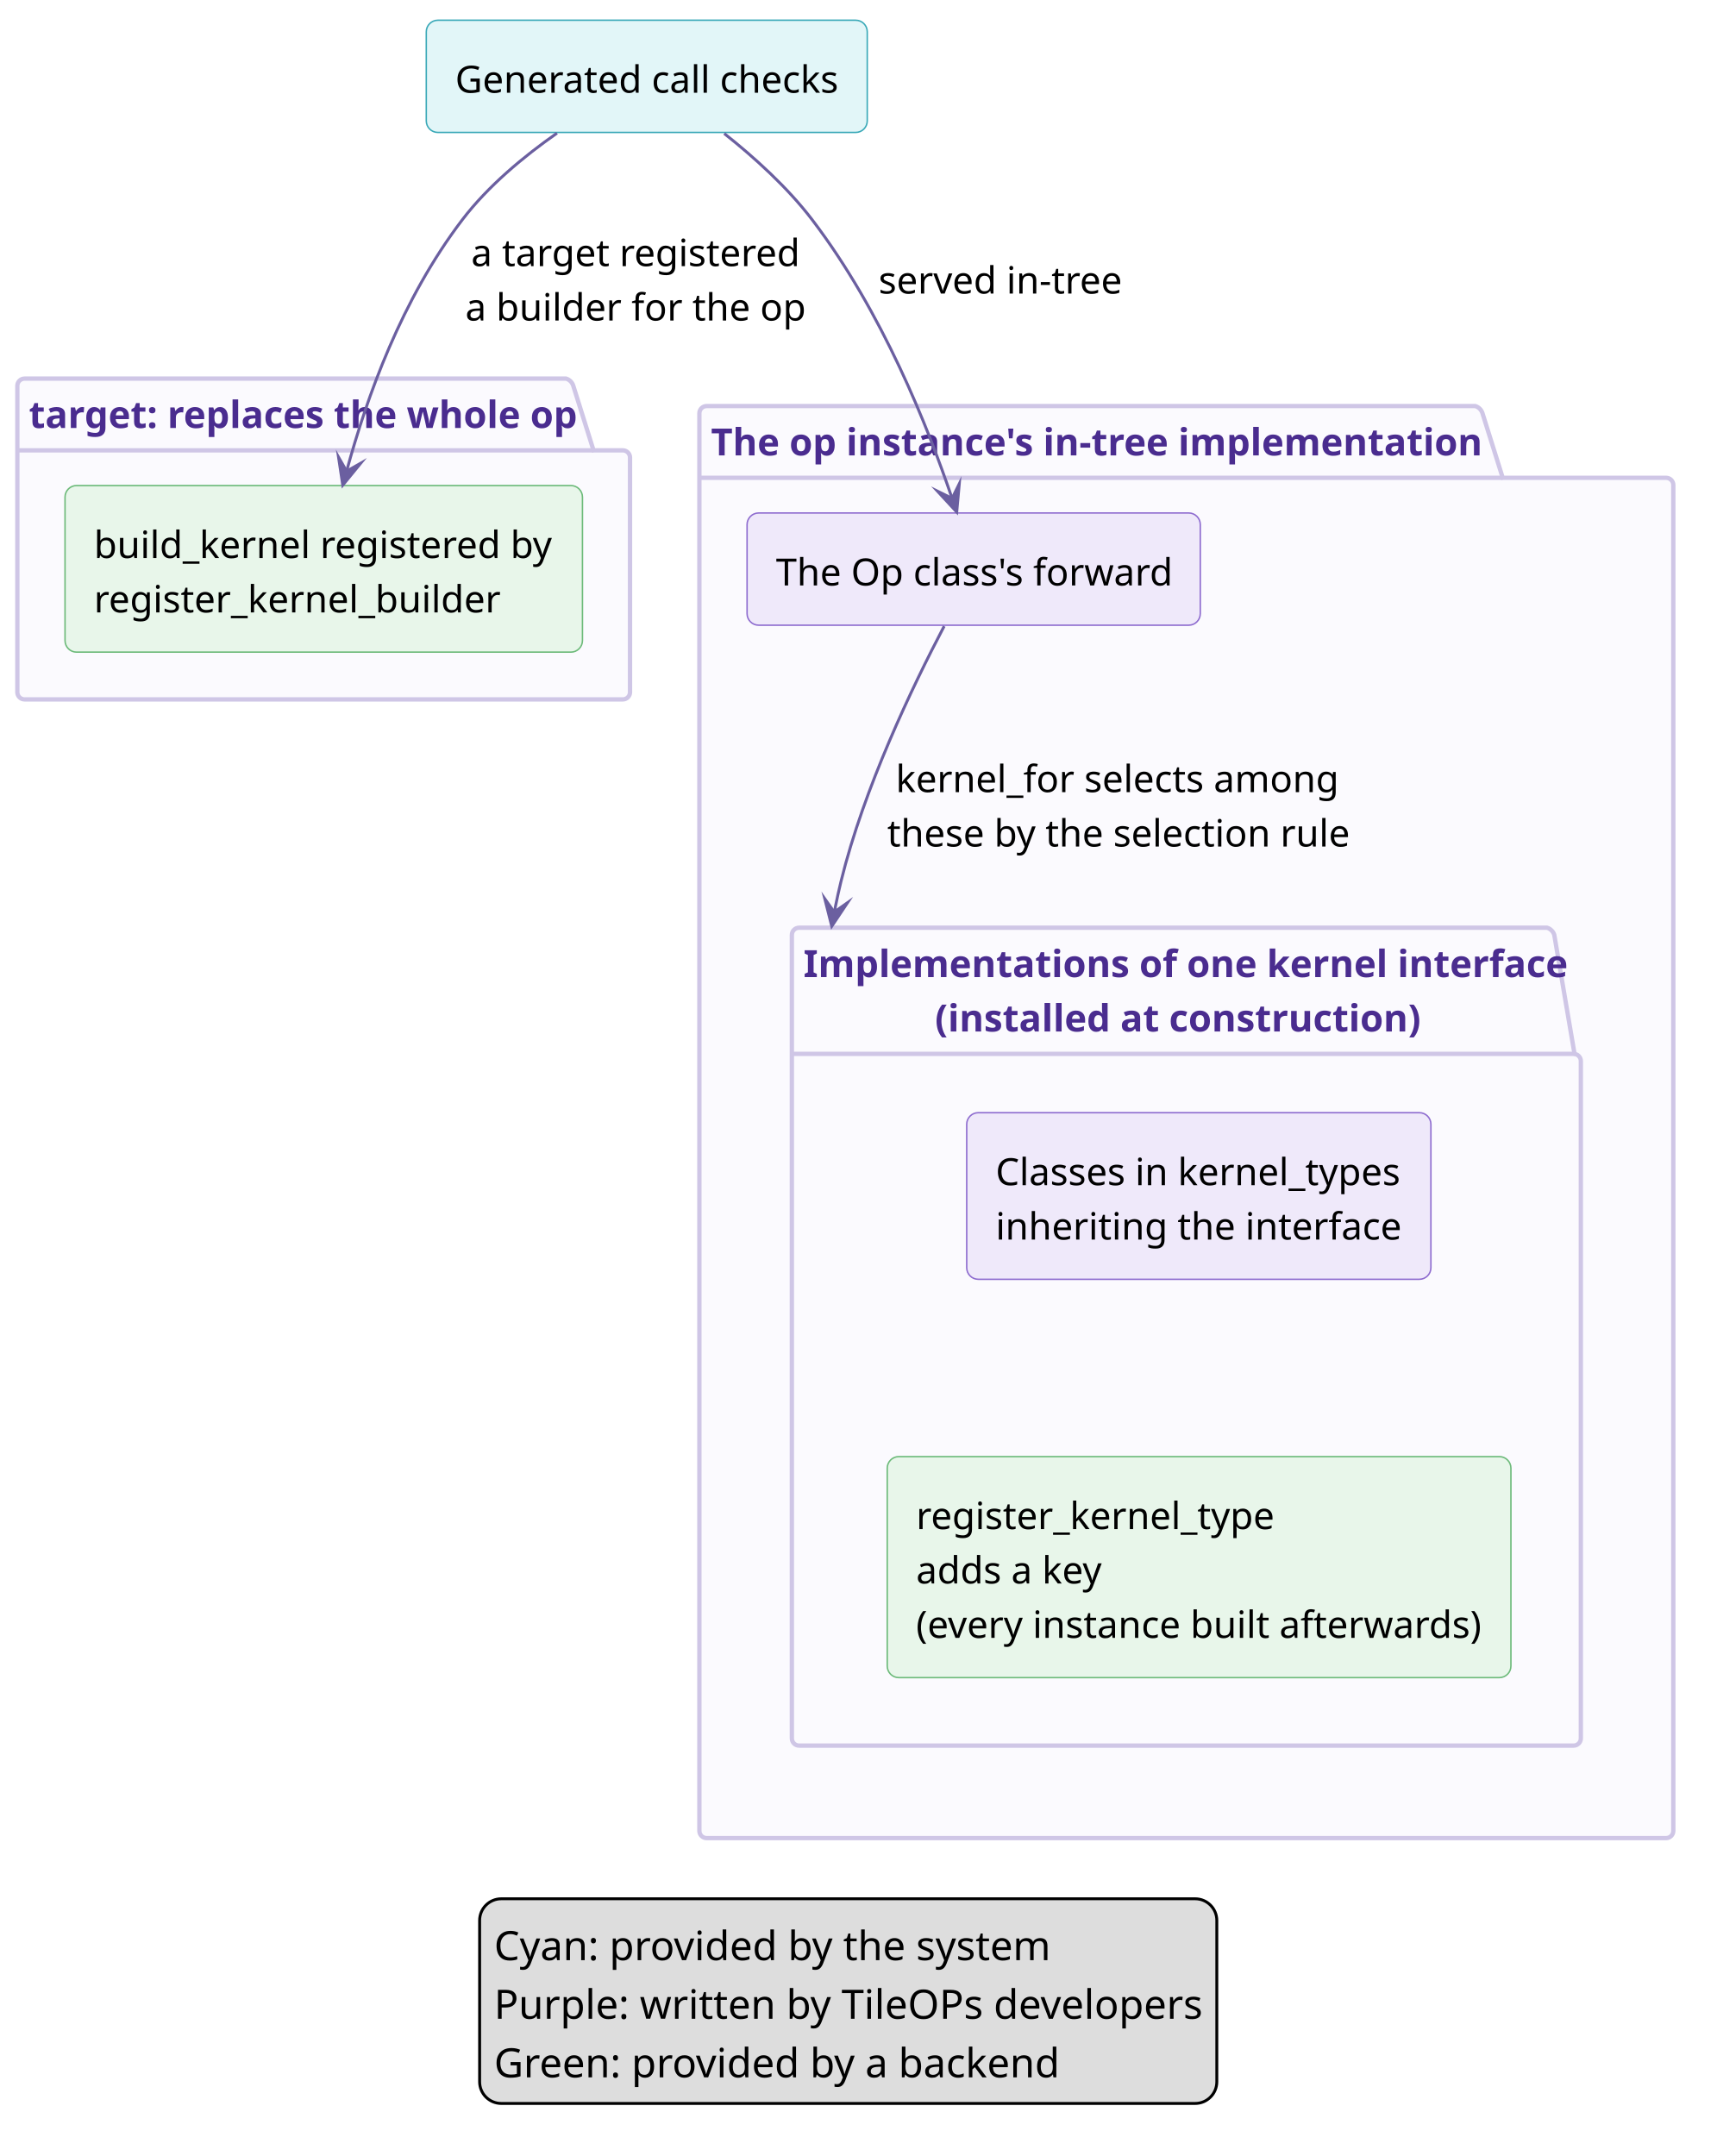
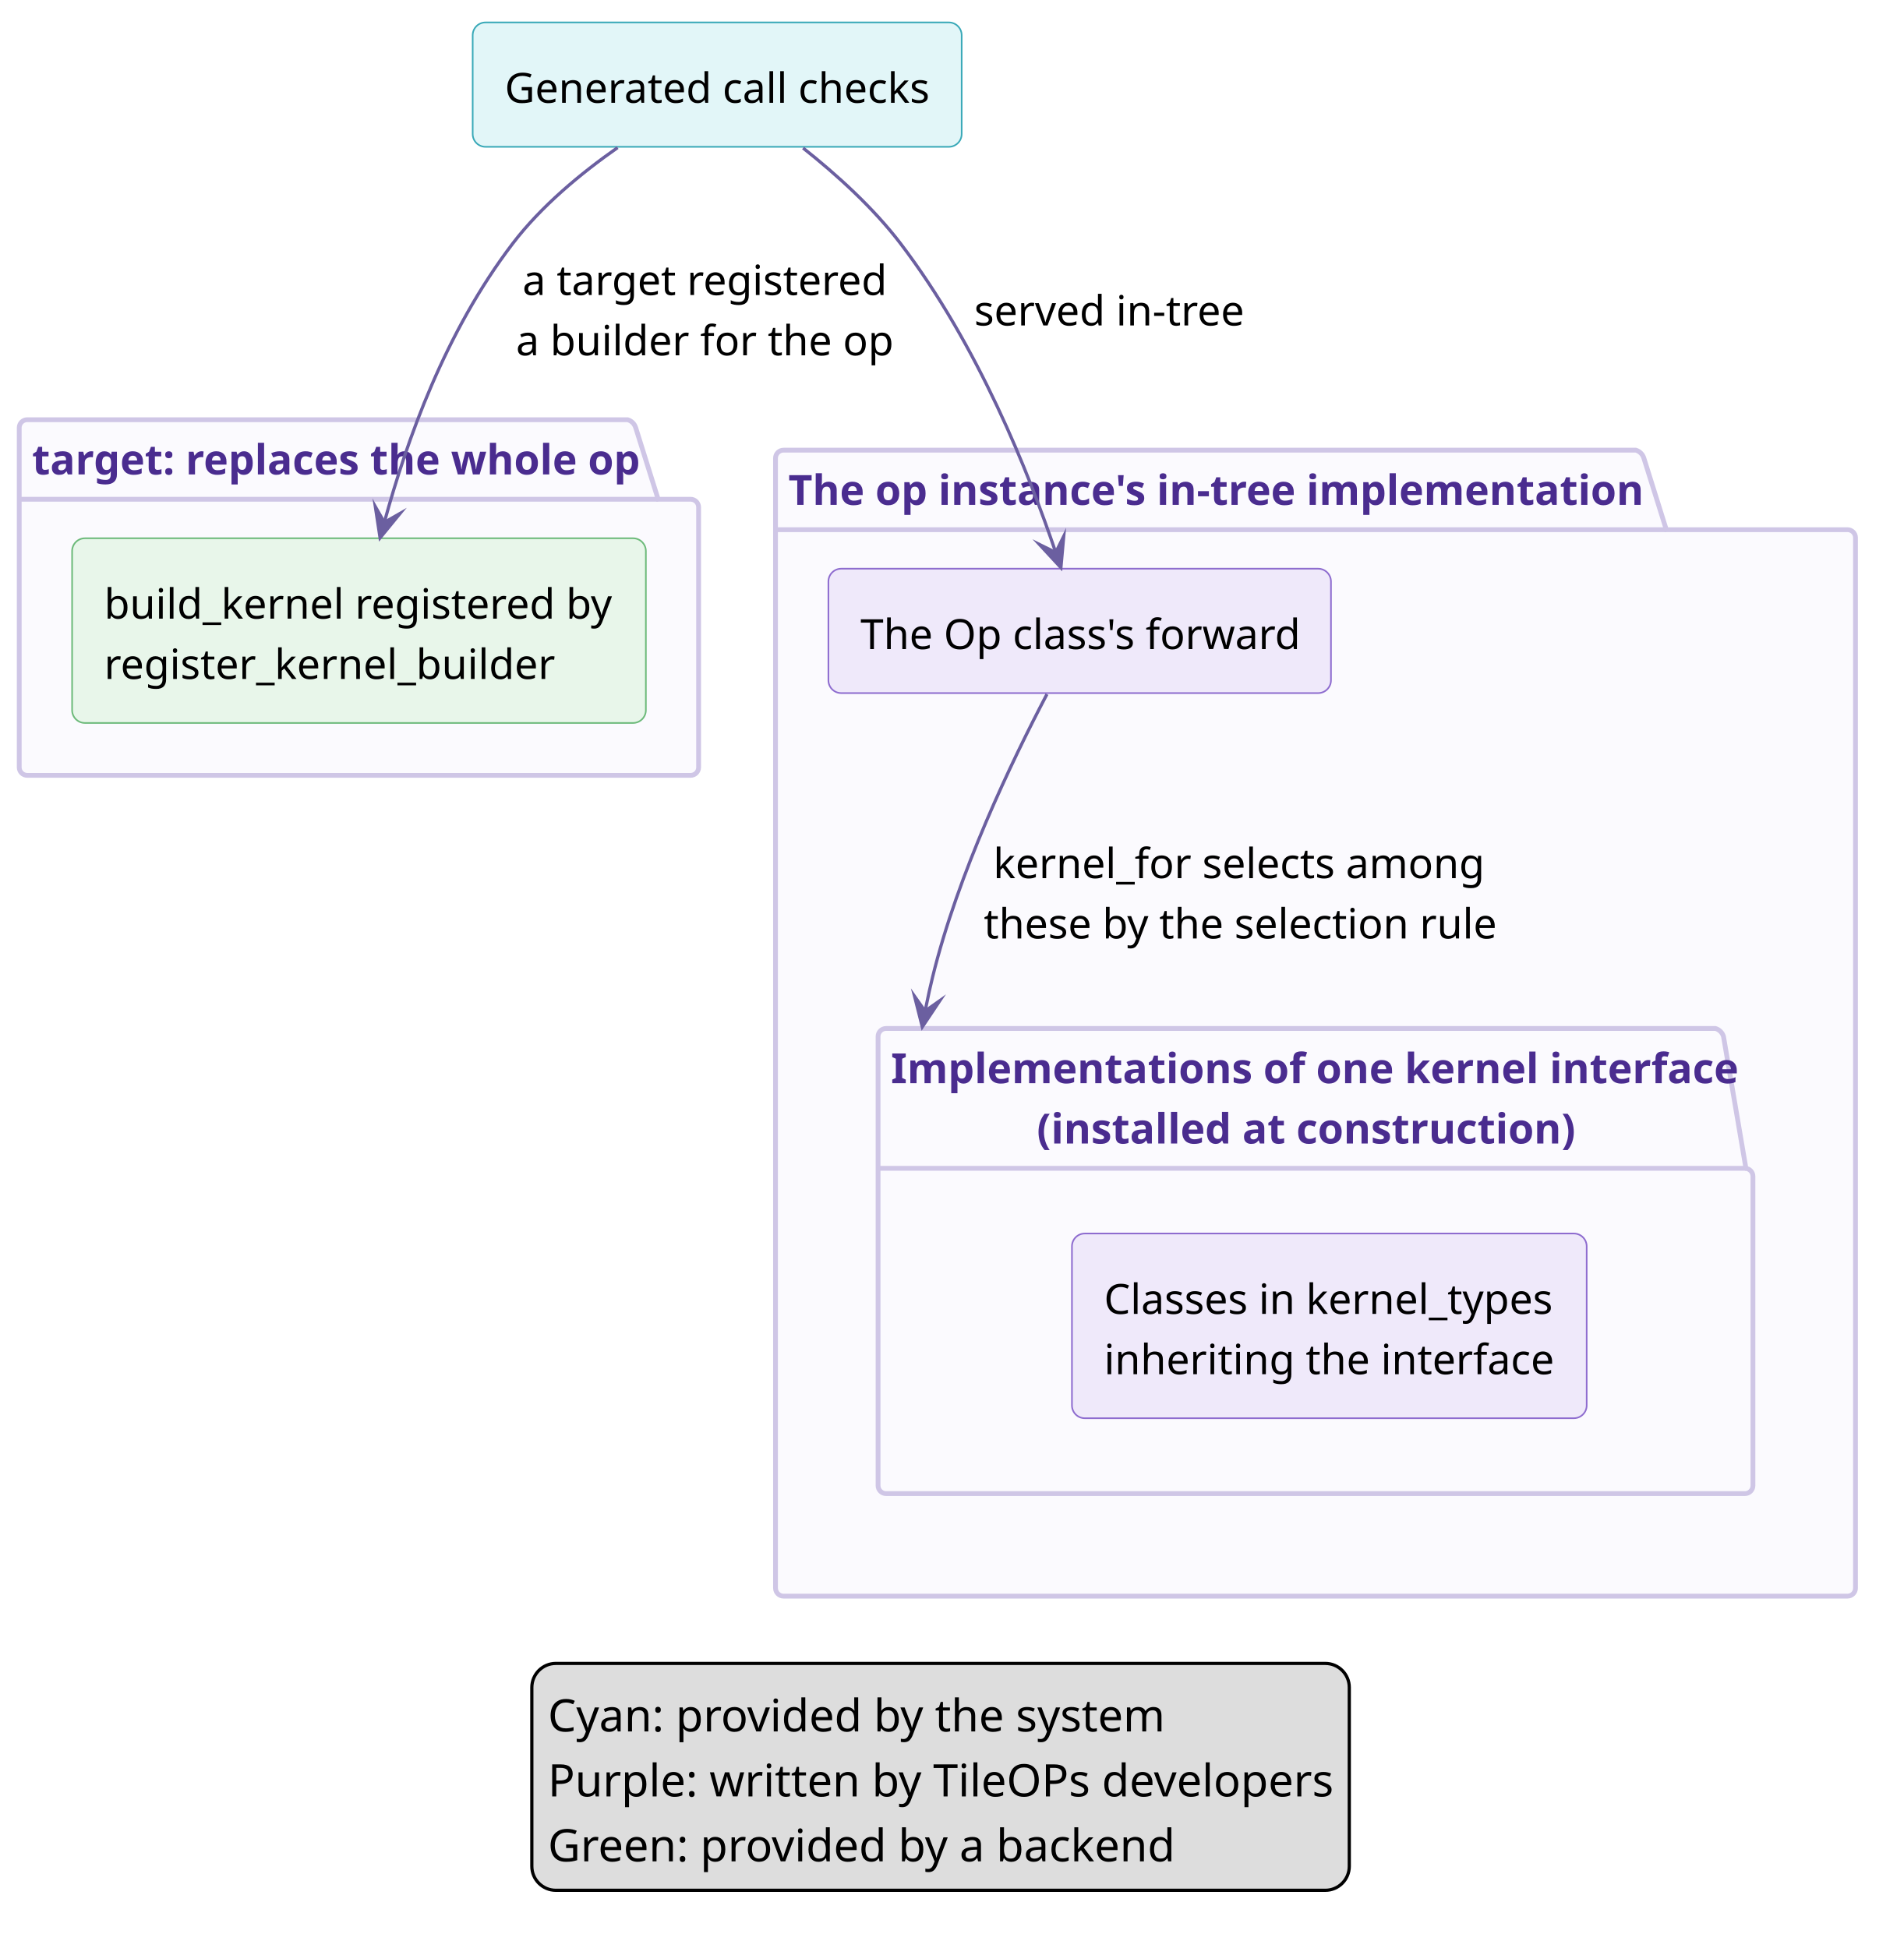
- <svg xmlns="http://www.w3.org/2000/svg" contentStyleType="text/css" data-diagram-type="DESCRIPTION" height="746px" preserveAspectRatio="none" style="width:594px;height:746px;background:#FFFFFF;" version="1.1" viewBox="0 0 594 746" width="594px" zoomAndPan="magnify">
+ <svg xmlns="http://www.w3.org/2000/svg" contentStyleType="text/css" data-diagram-type="DESCRIPTION" height="608px" preserveAspectRatio="none" style="width:594px;height:608px;background:#FFFFFF;" version="1.1" viewBox="0 0 594 608" width="594px" zoomAndPan="magnify">
  <defs />
  <g>
    <g class="cluster" data-qualified-name="target. replaces the whole op" data-source-line="29" id="ent0002">
      <path d="M8.5,131 L195.871,131 A3.75,3.75 0 0 1 198.371,133.5 L205.371,155.824 L215.5,155.824 A2.5,2.5 0 0 1 218,158.324 L218,239.5 A2.5,2.5 0 0 1 215.5,242 L8.5,242 A2.5,2.5 0 0 1 6,239.5 L6,133.5 A2.5,2.5 0 0 1 8.5,131" fill="#FBFAFE" style="stroke:#CFC6E6;stroke-width:1.5;" />
      <line style="stroke:#CFC6E6;stroke-width:1.5;" x1="6" x2="205.371" y1="155.824" y2="155.824" />
      <text fill="#4A2C8F" font-family="'Noto Sans SC','PingFang SC','Microsoft YaHei',sans-serif" font-size="13" font-weight="700" lengthAdjust="spacing" textLength="186.371" x="10" y="148.08">target: replaces the whole op</text>
    </g>
    <g class="cluster" data-qualified-name="The op instance.s in-tree implementation" data-source-line="33" id="ent0004">
-       <path d="M244.5,140.5 L510.466,140.5 A3.75,3.75 0 0 1 512.966,143 L519.966,165.324 L576.5,165.324 A2.5,2.5 0 0 1 579,167.824 L579,633.5 A2.5,2.5 0 0 1 576.5,636 L244.5,636 A2.5,2.5 0 0 1 242,633.5 L242,143 A2.5,2.5 0 0 1 244.5,140.5" fill="#FBFAFE" style="stroke:#CFC6E6;stroke-width:1.5;" />
+       <path d="M244.5,140.5 L510.466,140.5 A3.75,3.75 0 0 1 512.966,143 L519.966,165.324 L576.5,165.324 A2.5,2.5 0 0 1 579,167.824 L579,495.676 A2.5,2.5 0 0 1 576.5,498.176 L244.5,498.176 A2.5,2.5 0 0 1 242,495.676 L242,143 A2.5,2.5 0 0 1 244.5,140.5" fill="#FBFAFE" style="stroke:#CFC6E6;stroke-width:1.5;" />
      <line style="stroke:#CFC6E6;stroke-width:1.5;" x1="242" x2="519.966" y1="165.324" y2="165.324" />
      <text fill="#4A2C8F" font-family="'Noto Sans SC','PingFang SC','Microsoft YaHei',sans-serif" font-size="13" font-weight="700" lengthAdjust="spacing" textLength="264.966" x="246" y="157.58">The op instance's in-tree implementation</text>
    </g>
    <g class="cluster" data-qualified-name="The op instance.s in-tree implementation.snap" data-source-line="35" id="ent0006">
-       <path d="M276.5,321 L535.313,321 A3.75,3.75 0 0 1 537.813,323.5 L544.813,364.648 L544.5,364.648 A2.5,2.5 0 0 1 547,367.148 L547,601.5 A2.5,2.5 0 0 1 544.5,604 L276.5,604 A2.5,2.5 0 0 1 274,601.5 L274,323.5 A2.5,2.5 0 0 1 276.5,321" fill="#FBFAFE" style="stroke:#CFC6E6;stroke-width:1.5;" />
+       <path d="M276.5,321 L535.313,321 A3.75,3.75 0 0 1 537.813,323.5 L544.813,364.648 L544.5,364.648 A2.5,2.5 0 0 1 547,367.148 L547,463.676 A2.5,2.5 0 0 1 544.5,466.176 L276.5,466.176 A2.5,2.5 0 0 1 274,463.676 L274,323.5 A2.5,2.5 0 0 1 276.5,321" fill="#FBFAFE" style="stroke:#CFC6E6;stroke-width:1.5;" />
      <line style="stroke:#CFC6E6;stroke-width:1.5;" x1="274" x2="544.813" y1="364.648" y2="364.648" />
      <text fill="#4A2C8F" font-family="'Noto Sans SC','PingFang SC','Microsoft YaHei',sans-serif" font-size="13" font-weight="700" lengthAdjust="spacing" textLength="257.813" x="278" y="338.08">Implementations of one kernel interface</text>
      <text fill="#4A2C8F" font-family="'Noto Sans SC','PingFang SC','Microsoft YaHei',sans-serif" font-size="13" font-weight="700" lengthAdjust="spacing" textLength="166.715" x="323.549" y="356.904">(installed at construction)</text>
    </g>
    <g class="entity" data-qualified-name="target. replaces the whole op.tgt" data-source-line="30" id="ent0003">
      <rect fill="#E8F6EA" height="57.648" rx="4" ry="4" style="stroke:#6DBA7A;stroke-width:0.5;" width="179.042" x="22.5" y="168" />
      <text fill="#000000" font-family="'Noto Sans SC','PingFang SC','Microsoft YaHei',sans-serif" font-size="13" lengthAdjust="spacing" textLength="159.042" x="32.5" y="193.08">build_kernel registered by</text>
      <text fill="#000000" font-family="'Noto Sans SC','PingFang SC','Microsoft YaHei',sans-serif" font-size="13" lengthAdjust="spacing" textLength="142.662" x="32.5" y="211.904">register_kernel_builder</text>
    </g>
    <g class="entity" data-qualified-name="The op instance.s in-tree implementation.body" data-source-line="34" id="ent0005">
      <rect fill="#EFE9FA" height="38.824" rx="4" ry="4" style="stroke:#8E6CCF;stroke-width:0.5;" width="156.825" x="258.5" y="177.5" />
      <text fill="#000000" font-family="'Noto Sans SC','PingFang SC','Microsoft YaHei',sans-serif" font-size="13" lengthAdjust="spacing" textLength="136.825" x="268.5" y="202.58">The Op class's forward</text>
    </g>
    <g class="entity" data-qualified-name="The op instance.s in-tree implementation.snap.intree" data-source-line="36" id="ent0007">
      <rect fill="#EFE9FA" height="57.648" rx="4" ry="4" style="stroke:#8E6CCF;stroke-width:0.5;" width="160.621" x="334.5" y="385" />
      <text fill="#000000" font-family="'Noto Sans SC','PingFang SC','Microsoft YaHei',sans-serif" font-size="13" lengthAdjust="spacing" textLength="140.621" x="344.5" y="410.08">Classes in kernel_types</text>
      <text fill="#000000" font-family="'Noto Sans SC','PingFang SC','Microsoft YaHei',sans-serif" font-size="13" lengthAdjust="spacing" textLength="138.801" x="344.5" y="428.904">inheriting the interface</text>
-     </g>
-     <g class="entity" data-qualified-name="The op instance.s in-tree implementation.snap.added" data-source-line="37" id="ent0008">
-       <rect fill="#E8F6EA" height="76.472" rx="4" ry="4" style="stroke:#6DBA7A;stroke-width:0.5;" width="215.806" x="307" y="504" />
-       <text fill="#000000" font-family="'Noto Sans SC','PingFang SC','Microsoft YaHei',sans-serif" font-size="13" lengthAdjust="spacing" textLength="126.1" x="317" y="529.08">register_kernel_type</text>
-       <text fill="#000000" font-family="'Noto Sans SC','PingFang SC','Microsoft YaHei',sans-serif" font-size="13" lengthAdjust="spacing" textLength="63.817" x="317" y="547.904">adds a key</text>
-       <text fill="#000000" font-family="'Noto Sans SC','PingFang SC','Microsoft YaHei',sans-serif" font-size="13" lengthAdjust="spacing" textLength="195.806" x="317" y="566.728">(every instance built afterwards)</text>
    </g>
    <g class="entity" data-qualified-name="chk" data-source-line="27" id="ent0001">
      <rect fill="#E2F6F8" height="38.824" rx="4" ry="4" style="stroke:#3AA9B8;stroke-width:0.5;" width="152.587" x="147.5" y="7" />
      <text fill="#000000" font-family="'Noto Sans SC','PingFang SC','Microsoft YaHei',sans-serif" font-size="13" lengthAdjust="spacing" textLength="132.587" x="157.5" y="32.08">Generated call checks</text>
    </g>
    <g class="link" data-entity-1="ent0001" data-entity-2="ent0003" data-link-type="dependency" data-source-line="42" id="lnk10">
      <path d="M192.73,46.07 C181.24,54.11 168.88,64.36 160,76 C138.85,103.75 127.003,137.238 119.923,163.048" fill="none" id="chk-to-tgt" style="stroke:#6B5FA0;stroke-width:1;" />
      <polygon fill="#6B5FA0" points="118.6,167.87,124.838,160.249,119.923,163.048,117.123,158.132,118.6,167.87" style="stroke:#6B5FA0;stroke-width:1;stroke-linejoin:miter;stroke-miterlimit:10;" />
      <text fill="#000000" font-family="'Noto Sans SC','PingFang SC','Microsoft YaHei',sans-serif" font-size="13" lengthAdjust="spacing" textLength="111.488" x="163.028" y="92.08">a target registered</text>
      <text fill="#000000" font-family="'Noto Sans SC','PingFang SC','Microsoft YaHei',sans-serif" font-size="13" lengthAdjust="spacing" textLength="115.544" x="161" y="110.904">a builder for the op</text>
    </g>
    <g class="link" data-entity-1="ent0001" data-entity-2="ent0005" data-link-type="dependency" data-source-line="43" id="lnk11">
      <path d="M250.6,46.2 C261.02,54.46 272.49,64.84 281,76 C305.39,108 320.99,147.596 329.44,172.436" fill="none" id="chk-to-body" style="stroke:#6B5FA0;stroke-width:1;" />
      <polygon fill="#6B5FA0" points="331.05,177.17,331.938,167.361,329.44,172.436,324.365,169.938,331.05,177.17" style="stroke:#6B5FA0;stroke-width:1;stroke-linejoin:miter;stroke-miterlimit:10;" />
      <text fill="#000000" font-family="'Noto Sans SC','PingFang SC','Microsoft YaHei',sans-serif" font-size="13" lengthAdjust="spacing" textLength="83.642" x="304" y="101.58">served in-tree</text>
    </g>
    <g class="link" data-entity-1="ent0005" data-entity-2="ent0006" data-link-type="dependency" data-source-line="44" id="lnk12">
      <path d="M326.7,216.66 C315.75,237.51 298.93,272.59 291,305 C290.296,307.876 289.649,310.807 289.053,313.776 C288.756,315.26 288.471,316.753 288.199,318.254 C288.063,319.004 288.779,314.829 288.649,315.583" fill="none" id="body-to-snap" style="stroke:#6B5FA0;stroke-width:1;" />
      <polygon fill="#6B5FA0" points="287.8,320.51,293.271,312.32,288.649,315.583,285.387,310.961,287.8,320.51" style="stroke:#6B5FA0;stroke-width:1;stroke-linejoin:miter;stroke-miterlimit:10;" />
      <text fill="#000000" font-family="'Noto Sans SC','PingFang SC','Microsoft YaHei',sans-serif" font-size="13" lengthAdjust="spacing" textLength="152.776" x="309.938" y="274.08">kernel_for selects among</text>
      <text fill="#000000" font-family="'Noto Sans SC','PingFang SC','Microsoft YaHei',sans-serif" font-size="13" lengthAdjust="spacing" textLength="158.652" x="307" y="292.904">these by the selection rule</text>
    </g>
    <g class="legend" data-source-line="46">
-       <rect fill="#DDDDDD" height="70.816" rx="7.5" ry="7.5" style="stroke:#000000;stroke-width:1;" width="255.083" x="165.958" y="657" />
-       <text fill="#000000" font-family="'Noto Sans SC','PingFang SC','Microsoft YaHei',sans-serif" font-size="14" lengthAdjust="spacing" textLength="191.813" x="170.958" y="678.24">Cyan: provided by the system</text>
-       <text fill="#000000" font-family="'Noto Sans SC','PingFang SC','Microsoft YaHei',sans-serif" font-size="14" lengthAdjust="spacing" textLength="245.083" x="170.958" y="698.512">Purple: written by TileOPs developers</text>
-       <text fill="#000000" font-family="'Noto Sans SC','PingFang SC','Microsoft YaHei',sans-serif" font-size="14" lengthAdjust="spacing" textLength="194.627" x="170.958" y="718.784">Green: provided by a backend</text>
+       <rect fill="#DDDDDD" height="70.816" rx="7.5" ry="7.5" style="stroke:#000000;stroke-width:1;" width="255.083" x="165.958" y="519.176" />
+       <text fill="#000000" font-family="'Noto Sans SC','PingFang SC','Microsoft YaHei',sans-serif" font-size="14" lengthAdjust="spacing" textLength="191.813" x="170.958" y="540.416">Cyan: provided by the system</text>
+       <text fill="#000000" font-family="'Noto Sans SC','PingFang SC','Microsoft YaHei',sans-serif" font-size="14" lengthAdjust="spacing" textLength="245.083" x="170.958" y="560.688">Purple: written by TileOPs developers</text>
+       <text fill="#000000" font-family="'Noto Sans SC','PingFang SC','Microsoft YaHei',sans-serif" font-size="14" lengthAdjust="spacing" textLength="194.627" x="170.958" y="580.96">Green: provided by a backend</text>
    </g>
  </g>
</svg>
